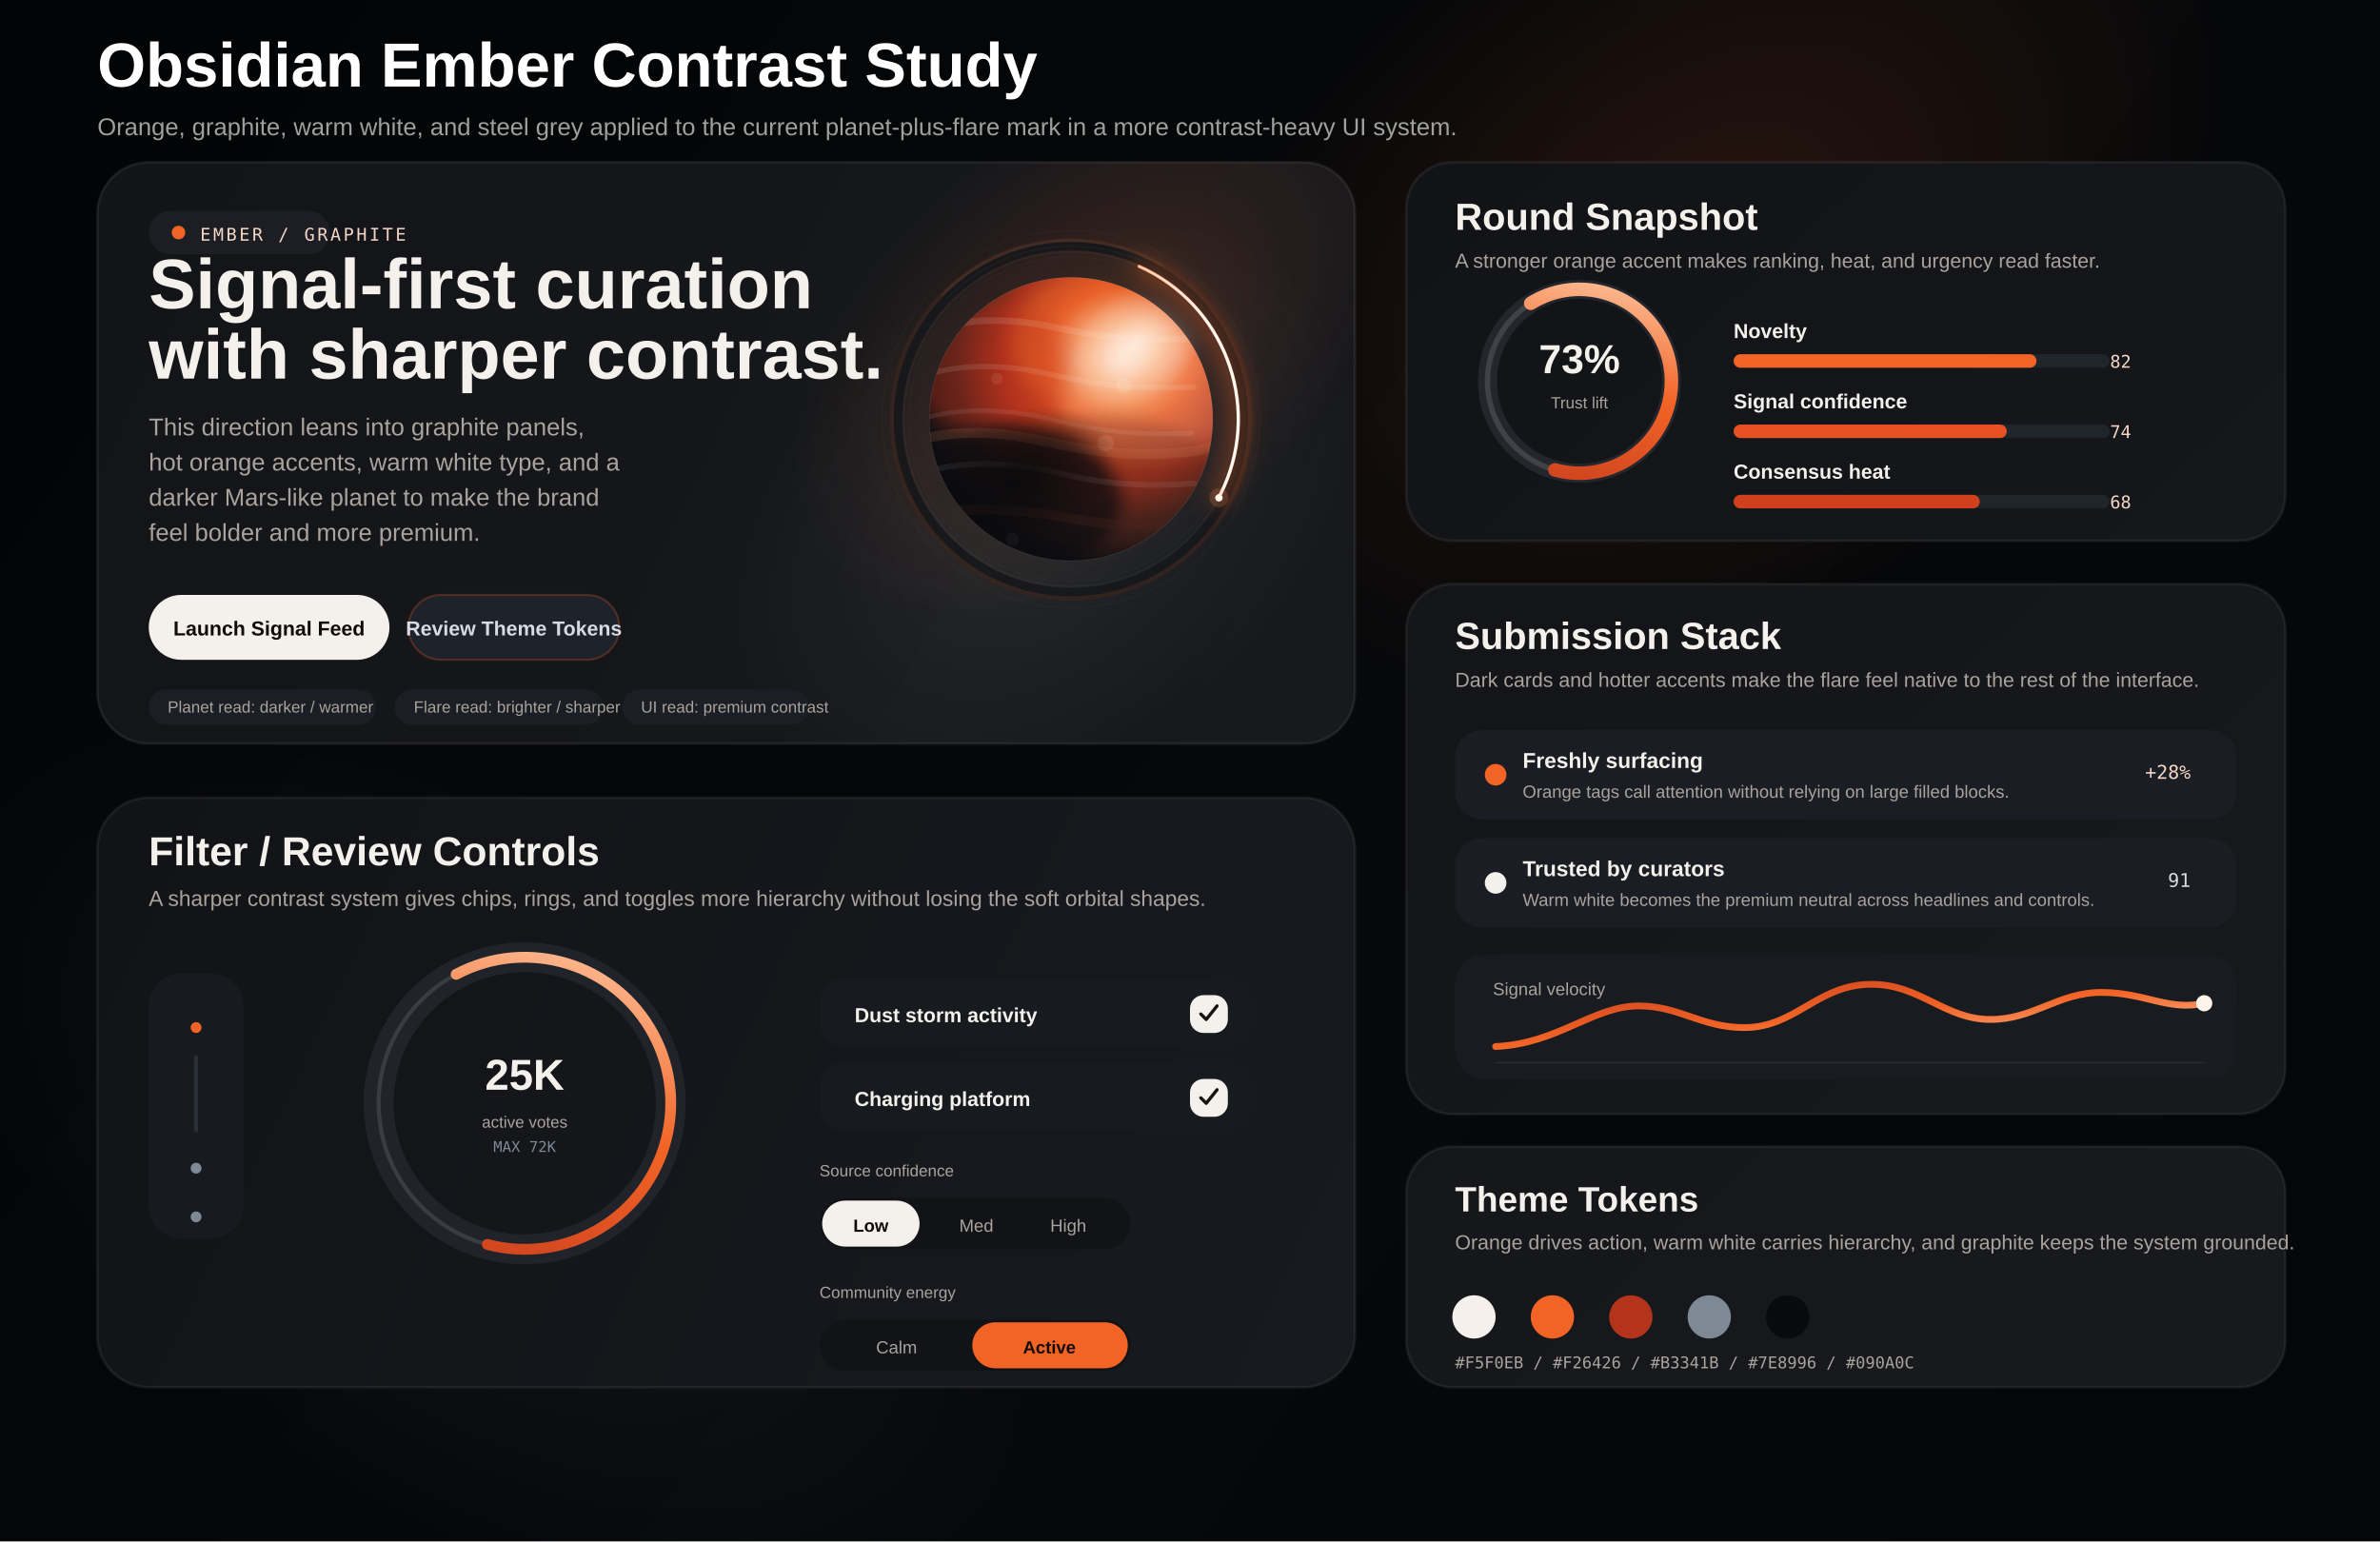
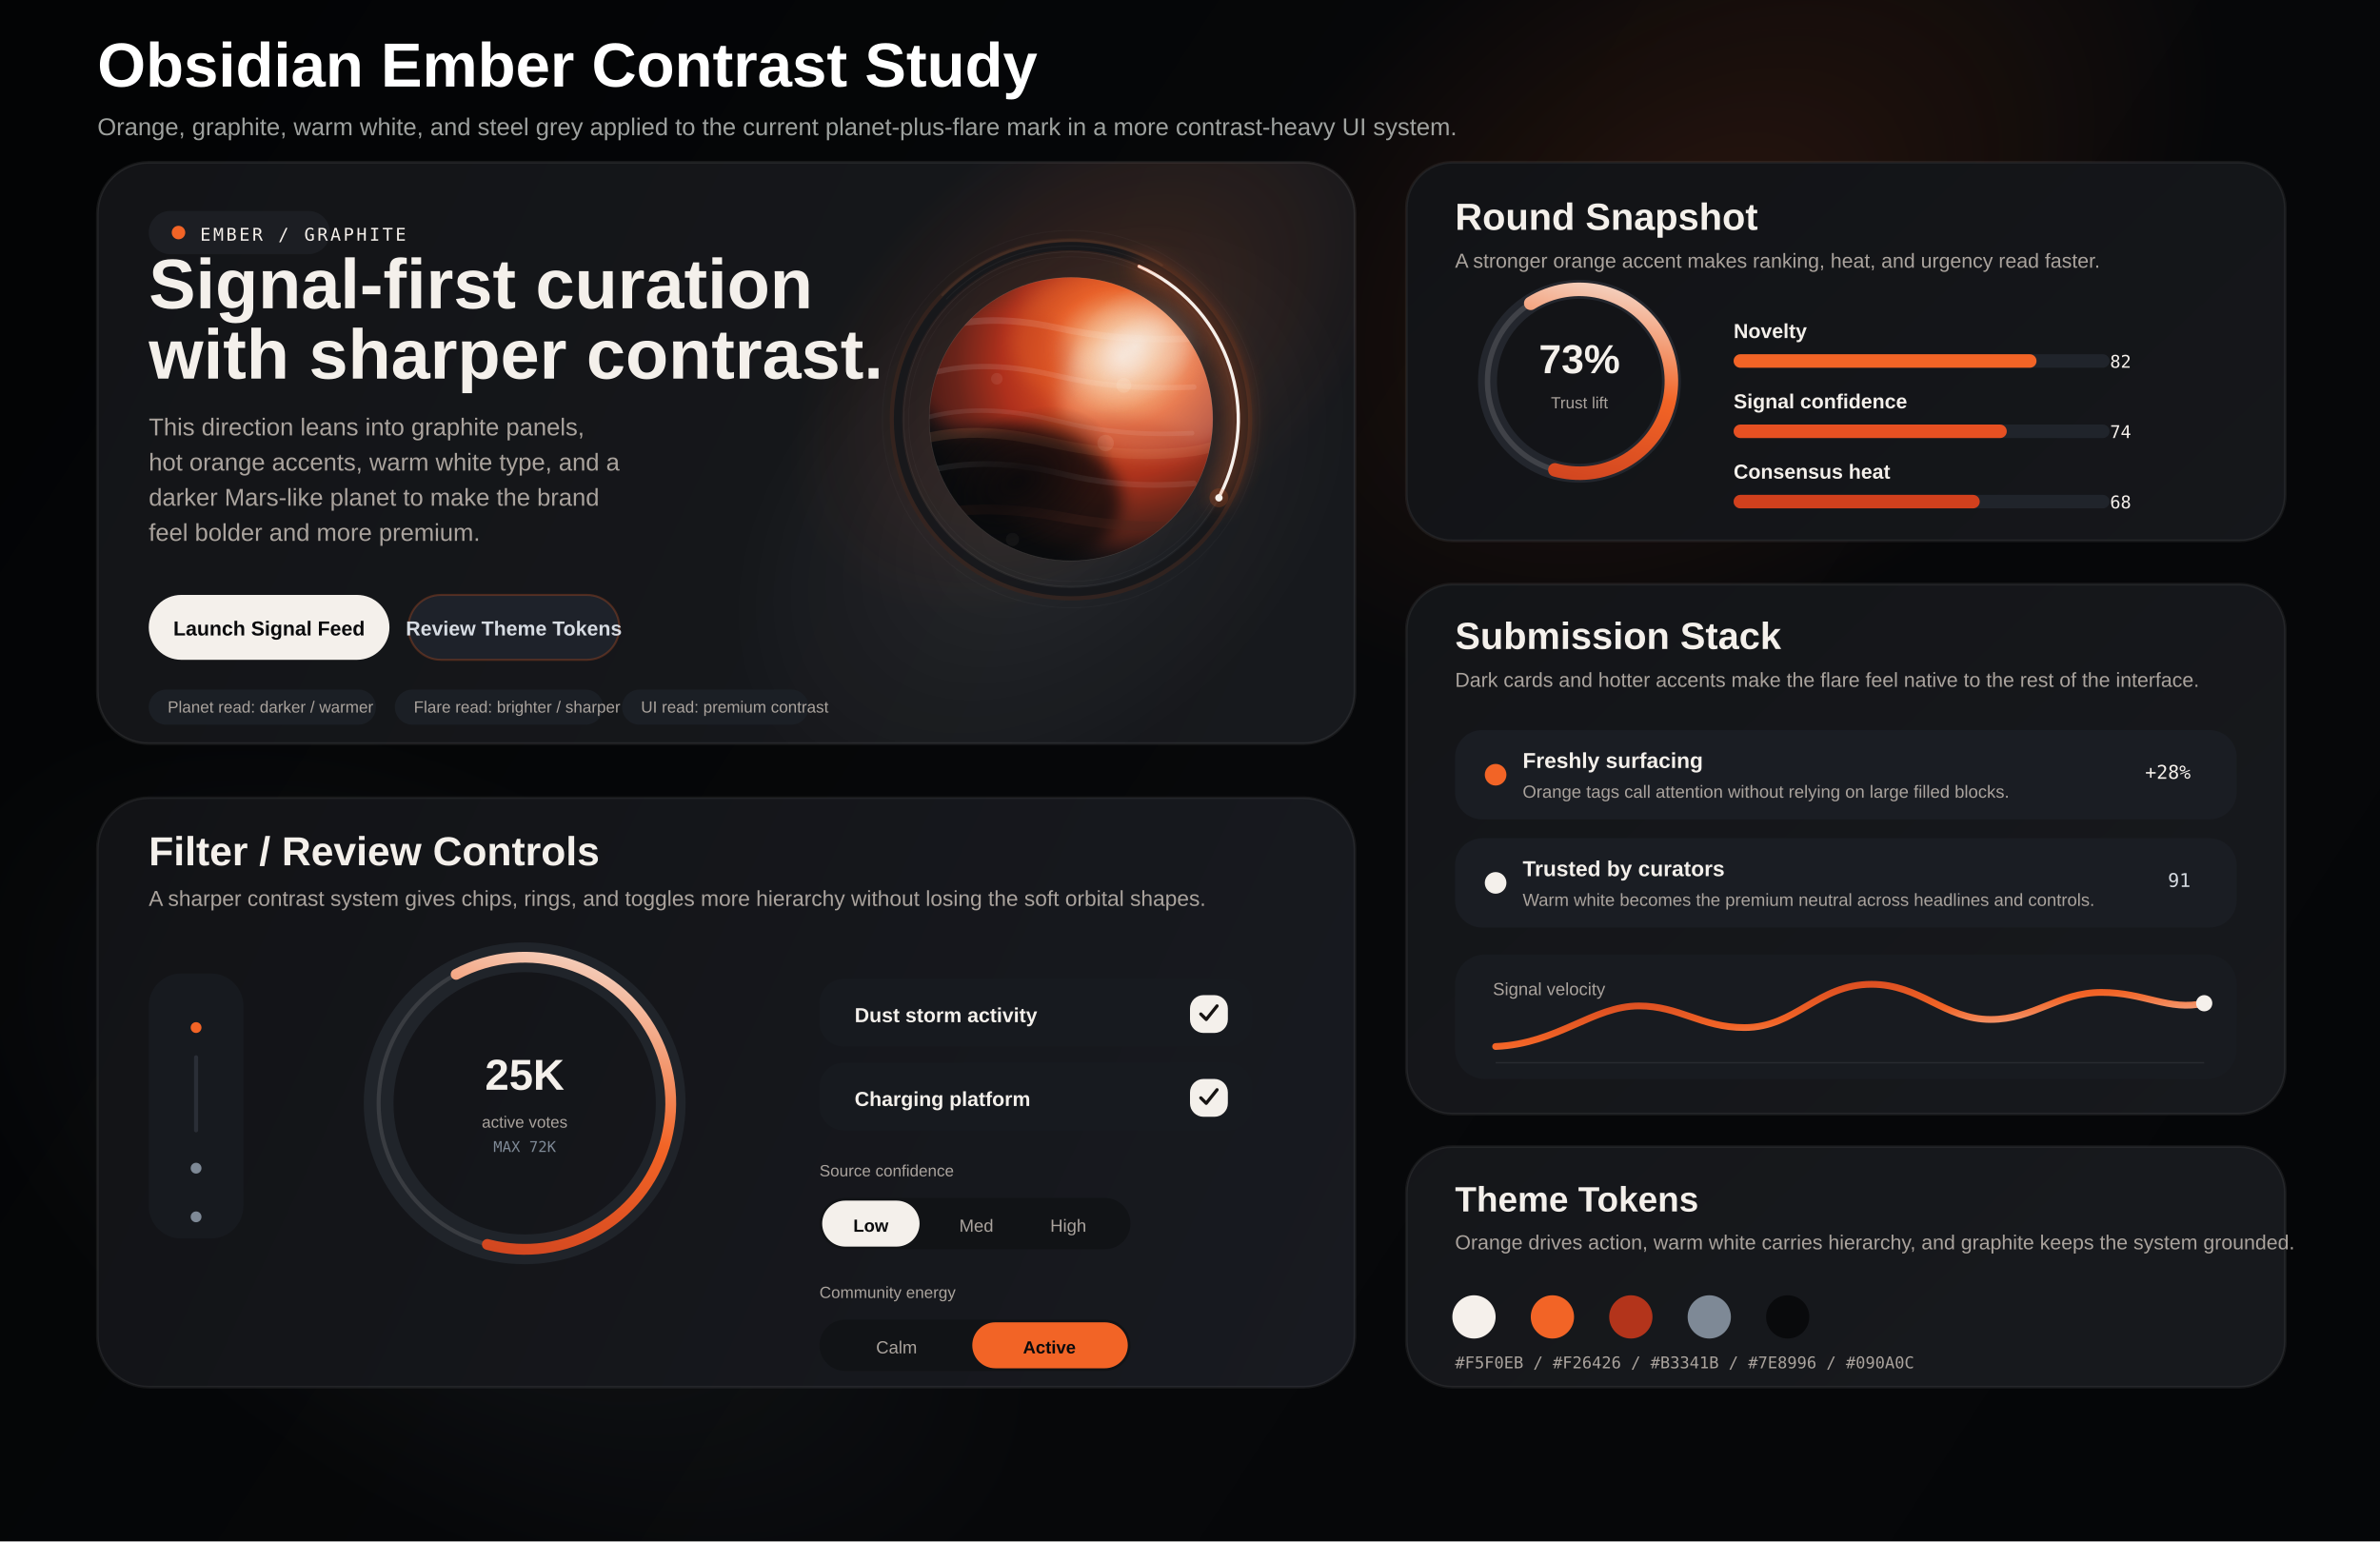
<svg xmlns="http://www.w3.org/2000/svg" width="1760" height="1140" viewBox="0 0 1760 1140" fill="none">
  <defs>
    <linearGradient id="obsidian-ember-board-bg" x1="80" y1="60" x2="1680" y2="1100" gradientUnits="userSpaceOnUse">
      <stop stop-color="#030405" />
      <stop offset="0.55" stop-color="#07080A" />
      <stop offset="1" stop-color="#050608" />
    </linearGradient>
    <radialGradient id="obsidian-ember-board-bg-orange" cx="0" cy="0" r="1" gradientUnits="userSpaceOnUse" gradientTransform="translate(1260 180) rotate(146) scale(420 280)">
      <stop stop-color="#F26426" stop-opacity="0.14" />
      <stop offset="1" stop-color="#F26426" stop-opacity="0" />
    </radialGradient>
    <radialGradient id="obsidian-ember-board-bg-grey" cx="0" cy="0" r="1" gradientUnits="userSpaceOnUse" gradientTransform="translate(360 860) rotate(34) scale(460 260)">
      <stop stop-color="#747D87" stop-opacity="0.12" />
      <stop offset="1" stop-color="#747D87" stop-opacity="0" />
    </radialGradient>
    <linearGradient id="obsidian-ember-board-hero-bg" x1="72" y1="120" x2="980" y2="550" gradientUnits="userSpaceOnUse">
      <stop stop-color="#131417" />
      <stop offset="1" stop-color="#17191D" />
    </linearGradient>
    <linearGradient id="obsidian-ember-board-card-bg" x1="1040" y1="120" x2="1688" y2="820" gradientUnits="userSpaceOnUse">
      <stop stop-color="#121316" />
      <stop offset="1" stop-color="#17191D" />
    </linearGradient>
    <linearGradient id="obsidian-ember-board-bottom-bg" x1="72" y1="598" x2="992" y2="1028" gradientUnits="userSpaceOnUse">
      <stop stop-color="#121316" />
      <stop offset="1" stop-color="#181A20" />
    </linearGradient>
    <linearGradient id="obsidian-ember-board-accent-line" x1="0" y1="0" x2="1" y2="1">
      <stop stop-color="#C73C1E" />
      <stop offset="0.5" stop-color="#F26426" />
-       <stop offset="1" stop-color="#FFD0AD" />
+       <stop offset="1" stop-color="#F5F0EB" />
    </linearGradient>
    <radialGradient id="obsidian-ember-board-hero-glow" cx="0" cy="0" r="1" gradientUnits="userSpaceOnUse" gradientTransform="translate(810 252) rotate(142) scale(260 160)">
      <stop stop-color="#F26426" stop-opacity="0.18" />
      <stop offset="1" stop-color="#F26426" stop-opacity="0" />
    </radialGradient>
    <radialGradient id="obsidian-ember-board-hero-shadow" cx="0" cy="0" r="1" gradientUnits="userSpaceOnUse" gradientTransform="translate(770 380) rotate(140) scale(260 180)">
      <stop stop-color="#FFFFFF" stop-opacity="0.07" />
      <stop offset="1" stop-color="#FFFFFF" stop-opacity="0" />
    </radialGradient>
    <radialGradient id="obsidian-ember-board-planet-base" cx="0" cy="0" r="1" gradientUnits="userSpaceOnUse" gradientTransform="translate(636 360) rotate(130) scale(514 494)">
      <stop stop-color="#FFF0E1" />
      <stop offset="0.15" stop-color="#F7A15E" />
      <stop offset="0.34" stop-color="#E45A27" />
      <stop offset="0.58" stop-color="#A9321D" />
      <stop offset="0.8" stop-color="#43201A" />
      <stop offset="1" stop-color="#0F0F12" />
    </radialGradient>
    <radialGradient id="obsidian-ember-board-planet-shadow" cx="0" cy="0" r="1" gradientUnits="userSpaceOnUse" gradientTransform="translate(382 664) rotate(-28) scale(248 162)">
      <stop stop-color="#09090B" stop-opacity="0.88" />
      <stop offset="1" stop-color="#09090B" stop-opacity="0" />
    </radialGradient>
    <radialGradient id="obsidian-ember-board-planet-highlight" cx="0" cy="0" r="1" gradientUnits="userSpaceOnUse" gradientTransform="translate(668 336) rotate(138) scale(198 132)">
-       <stop stop-color="#FFF7F0" stop-opacity="0.72" />
-       <stop offset="0.5" stop-color="#FFF7F0" stop-opacity="0.24" />
-       <stop offset="1" stop-color="#FFF7F0" stop-opacity="0" />
+       <stop stop-color="#F5F0EB" stop-opacity="0.72" />
+       <stop offset="0.5" stop-color="#F5F0EB" stop-opacity="0.24" />
+       <stop offset="1" stop-color="#F5F0EB" stop-opacity="0" />
    </radialGradient>
    <radialGradient id="obsidian-ember-board-planet-atmosphere" cx="0" cy="0" r="1" gradientUnits="userSpaceOnUse" gradientTransform="translate(740 292) rotate(150) scale(228 92)">
      <stop stop-color="#FFC592" stop-opacity="0.22" />
      <stop offset="1" stop-color="#FFC592" stop-opacity="0" />
    </radialGradient>
    <linearGradient id="obsidian-ember-board-flare-gradient" x1="674" y1="146" x2="906" y2="704" gradientUnits="userSpaceOnUse">
      <stop stop-color="#B3341B" />
-       <stop offset="0.22" stop-color="#E24D21" />
-       <stop offset="0.54" stop-color="#F36A29" />
-       <stop offset="0.82" stop-color="#FDBE9B" />
-       <stop offset="1" stop-color="#FFF5EA" />
+       <stop offset="0.22" stop-color="#F26426" />
+       <stop offset="0.54" stop-color="#F26426" />
+       <stop offset="0.82" stop-color="#F5F0EB" />
+       <stop offset="1" stop-color="#F5F0EB" />
    </linearGradient>
    <linearGradient id="obsidian-ember-board-flare-core" x1="684" y1="160" x2="892" y2="690" gradientUnits="userSpaceOnUse">
-       <stop stop-color="#FF8E59" />
-       <stop offset="0.48" stop-color="#FFE6D5" />
-       <stop offset="1" stop-color="#FFF9F2" />
+       <stop stop-color="#F26426" />
+       <stop offset="0.48" stop-color="#F5F0EB" />
+       <stop offset="1" stop-color="#F5F0EB" />
    </linearGradient>
    <filter id="obsidian-ember-board-soft-blur-20" x="0" y="0" width="1024" height="1024" filterUnits="userSpaceOnUse" color-interpolation-filters="sRGB">
      <feGaussianBlur stdDeviation="20" />
    </filter>
    <filter id="obsidian-ember-board-soft-blur-28" x="0" y="0" width="1024" height="1024" filterUnits="userSpaceOnUse" color-interpolation-filters="sRGB">
      <feGaussianBlur stdDeviation="28" />
    </filter>
    <clipPath id="obsidian-ember-board-planet-clip">
      <circle cx="512" cy="512" r="344" />
    </clipPath>
  </defs>
  <rect width="1760" height="1140" fill="url(#obsidian-ember-board-bg)" />
  <rect width="1760" height="1140" fill="url(#obsidian-ember-board-bg-orange)" />
  <rect width="1760" height="1140" fill="url(#obsidian-ember-board-bg-grey)" />
  <text x="72" y="64" fill="#FFFFFF" font-size="46" font-weight="700" font-family="'Sora', 'Avenir Next', 'Helvetica Neue', Arial, sans-serif">Obsidian Ember Contrast Study</text>
  <text x="72" y="100" fill="#D8DDD9" fill-opacity="0.72" font-size="18" font-family="'Sora', 'Avenir Next', 'Helvetica Neue', Arial, sans-serif">Orange, graphite, warm white, and steel grey applied to the current planet-plus-flare mark in a more contrast-heavy UI system.</text>
  <g>
    <rect x="72" y="120" width="930" height="430" rx="38" fill="url(#obsidian-ember-board-hero-bg)" />
    <rect x="72" y="120" width="930" height="430" rx="38" fill="url(#obsidian-ember-board-hero-glow)" />
    <rect x="72" y="120" width="930" height="430" rx="38" fill="url(#obsidian-ember-board-hero-shadow)" />
    <rect x="72" y="120" width="930" height="430" rx="38" stroke="#FFFFFF12" stroke-width="2" />
    <rect x="110" y="156" width="134" height="32" rx="16" fill="#1C1E23" />
    <circle cx="132" cy="172" r="5" fill="#F26426" />
-     <text x="148" y="178" fill="#F4D7C7" font-size="13" letter-spacing="1.8" font-family="'IBM Plex Mono', 'SFMono-Regular', Menlo, monospace">EMBER / GRAPHITE</text>
+     <text x="148" y="178" fill="#F5F0EB" font-size="13" letter-spacing="1.8" font-family="'IBM Plex Mono', 'SFMono-Regular', Menlo, monospace">EMBER / GRAPHITE</text>
    <text x="110" y="228" fill="#F4F0EB" font-size="52" font-weight="700" font-family="'Sora', 'Avenir Next', 'Helvetica Neue', Arial, sans-serif">Signal-first curation</text>
    <text x="110" y="280" fill="#F4F0EB" font-size="52" font-weight="700" font-family="'Sora', 'Avenir Next', 'Helvetica Neue', Arial, sans-serif">with sharper contrast.</text>
    <text x="110" y="322" fill="#AAA39D" font-size="18" font-family="'Sora', 'Avenir Next', 'Helvetica Neue', Arial, sans-serif">This direction leans into graphite panels,</text>
    <text x="110" y="348" fill="#AAA39D" font-size="18" font-family="'Sora', 'Avenir Next', 'Helvetica Neue', Arial, sans-serif">hot orange accents, warm white type, and a</text>
    <text x="110" y="374" fill="#AAA39D" font-size="18" font-family="'Sora', 'Avenir Next', 'Helvetica Neue', Arial, sans-serif">darker Mars-like planet to make the brand</text>
    <text x="110" y="400" fill="#AAA39D" font-size="18" font-family="'Sora', 'Avenir Next', 'Helvetica Neue', Arial, sans-serif">feel bolder and more premium.</text>
    <rect x="110" y="440" width="178" height="48" rx="24" fill="#F4F0EB" />
-     <text x="199" y="470" text-anchor="middle" fill="#120A06" font-size="15" font-weight="700" font-family="'Sora', 'Avenir Next', 'Helvetica Neue', Arial, sans-serif">Launch Signal Feed</text>
+     <text x="199" y="470" text-anchor="middle" fill="#090A0C" font-size="15" font-weight="700" font-family="'Sora', 'Avenir Next', 'Helvetica Neue', Arial, sans-serif">Launch Signal Feed</text>
    <rect x="302" y="440" width="156" height="48" rx="24" fill="#1E222A" stroke="#F2642642" stroke-width="1.5" />
    <text x="380" y="470" text-anchor="middle" fill="#D7DCE3" font-size="15" font-weight="600" font-family="'Sora', 'Avenir Next', 'Helvetica Neue', Arial, sans-serif">Review Theme Tokens</text>
    <rect x="110" y="510" width="168" height="26" rx="13" fill="#1B1F25" />
    <rect x="292" y="510" width="154" height="26" rx="13" fill="#1B1F25" />
    <rect x="460" y="510" width="138" height="26" rx="13" fill="#1B1F25" />
    <text x="124" y="527" fill="#AAA39D" font-size="12" font-family="'Sora', 'Avenir Next', 'Helvetica Neue', Arial, sans-serif">Planet read: darker / warmer</text>
    <text x="306" y="527" fill="#AAA39D" font-size="12" font-family="'Sora', 'Avenir Next', 'Helvetica Neue', Arial, sans-serif">Flare read: brighter / sharper</text>
    <text x="474" y="527" fill="#AAA39D" font-size="12" font-family="'Sora', 'Avenir Next', 'Helvetica Neue', Arial, sans-serif">UI read: premium contrast</text>
    <g transform="translate(636 154) scale(0.3046875)">
      <circle cx="512" cy="512" r="458" stroke="#FFFFFF" stroke-opacity="0.03" stroke-width="2" />
      <circle cx="512" cy="512" r="434" stroke="#3A241E" stroke-opacity="0.72" stroke-width="12" />
      <circle cx="512" cy="512" r="420" stroke="#17181C" stroke-opacity="0.96" stroke-width="20" />
      <circle cx="512" cy="512" r="406" stroke="#FFFFFF" stroke-opacity="0.055" stroke-width="2" />
      <circle cx="512" cy="512" r="394" stroke="#FFFFFF" stroke-opacity="0.038" stroke-width="1.4" />
      <circle cx="512" cy="512" r="434" stroke="#F6A268" stroke-opacity="0.08" stroke-width="6" stroke-linecap="round" stroke-dasharray="580 2147" transform="rotate(-136 512 512)" />
      <circle cx="512" cy="512" r="420" stroke="#FFFFFF" stroke-opacity="0.04" stroke-width="2.2" stroke-linecap="round" stroke-dasharray="520 2119" transform="rotate(-136 512 512)" />
      <g filter="url(#obsidian-ember-board-soft-blur-28)">
        <circle cx="512" cy="512" r="406" stroke="#F26426" stroke-opacity="0.58" stroke-width="28" stroke-linecap="round" stroke-dasharray="666 1885" transform="rotate(-66 512 512)" />
      </g>
      <circle cx="512" cy="512" r="406" stroke="#631D11" stroke-opacity="0.42" stroke-width="10" stroke-linecap="round" stroke-dasharray="666 1885" transform="rotate(-66 512 512)" />
      <circle cx="512" cy="512" r="406" stroke="url(#obsidian-ember-board-flare-gradient)" stroke-width="8" stroke-linecap="round" stroke-dasharray="666 1885" transform="rotate(-66 512 512)" />
      <circle cx="512" cy="512" r="406" stroke="url(#obsidian-ember-board-flare-core)" stroke-width="2.4" stroke-linecap="round" stroke-dasharray="666 1885" transform="rotate(-66 512 512)" />
-       <circle cx="871" cy="703" r="23" fill="#FF9355" fill-opacity="0.18" />
-       <circle cx="871" cy="703" r="9" fill="#FFF4EA" />
+       <circle cx="871" cy="703" r="23" fill="#F26426" fill-opacity="0.18" />
+       <circle cx="871" cy="703" r="9" fill="#F5F0EB" />
      <circle cx="512" cy="512" r="344" fill="url(#obsidian-ember-board-planet-base)" />
      <g clip-path="url(#obsidian-ember-board-planet-clip)">
        <g filter="url(#obsidian-ember-board-soft-blur-20)">
          <ellipse cx="322" cy="390" rx="204" ry="156" fill="#B92C1B" fill-opacity="0.34" />
          <ellipse cx="610" cy="322" rx="244" ry="170" fill="#F16C28" fill-opacity="0.28" />
-           <ellipse cx="716" cy="446" rx="236" ry="156" fill="#FFD0AD" fill-opacity="0.22" />
-           <ellipse cx="608" cy="664" rx="270" ry="154" fill="#4D261D" fill-opacity="0.28" />
-           <ellipse cx="340" cy="710" rx="294" ry="182" fill="#0C0C0F" fill-opacity="0.74" />
+           <ellipse cx="716" cy="446" rx="236" ry="156" fill="#F5F0EB" fill-opacity="0.22" />
+           <ellipse cx="608" cy="664" rx="270" ry="154" fill="#B3341B" fill-opacity="0.28" />
+           <ellipse cx="340" cy="710" rx="294" ry="182" fill="#090A0C" fill-opacity="0.74" />
        </g>
        <path d="M132 312C242 264 356 264 476 290C578 312 678 322 814 316" stroke="#FFFFFF" stroke-opacity="0.11" stroke-width="16" stroke-linecap="round" />
        <path d="M120 418C236 372 354 378 474 406C578 430 676 440 810 434" stroke="#FFFFFF" stroke-opacity="0.1" stroke-width="13" stroke-linecap="round" />
        <path d="M118 522C236 478 356 486 478 516C582 542 676 552 806 546" stroke="#FFFFFF" stroke-opacity="0.08" stroke-width="11" stroke-linecap="round" />
        <path d="M132 648C236 612 356 614 478 642C584 668 680 678 810 668" stroke="#FFFFFF" stroke-opacity="0.075" stroke-width="14" stroke-linecap="round" />
        <path d="M110 760C224 724 350 724 482 748C590 768 684 778 816 770" stroke="#4C261C" stroke-opacity="0.3" stroke-width="24" stroke-linecap="round" />
        <path d="M94 578C206 536 320 538 438 564C540 586 638 604 768 594C828 590 874 578 910 554" stroke="#E59C67" stroke-opacity="0.14" stroke-width="24" stroke-linecap="round" />
        <circle cx="640" cy="430" r="18" fill="#FFF2E2" fill-opacity="0.14" />
        <circle cx="332" cy="414" r="14" fill="#FFF2E2" fill-opacity="0.08" />
        <circle cx="596" cy="570" r="20" fill="#FFF2E2" fill-opacity="0.1" />
        <circle cx="370" cy="804" r="16" fill="#FFF2E2" fill-opacity="0.05" />
      </g>
      <circle cx="512" cy="512" r="344" fill="url(#obsidian-ember-board-planet-shadow)" />
      <g filter="url(#obsidian-ember-board-soft-blur-28)">
-         <ellipse cx="644" cy="340" rx="154" ry="106" fill="#FFF7F0" fill-opacity="0.27" />
+         <ellipse cx="644" cy="340" rx="154" ry="106" fill="#F5F0EB" fill-opacity="0.27" />
      </g>
      <circle cx="512" cy="512" r="344" fill="url(#obsidian-ember-board-planet-atmosphere)" />
      <circle cx="512" cy="512" r="344" fill="url(#obsidian-ember-board-planet-highlight)" />
      <circle cx="512" cy="512" r="344" fill="none" stroke="#FFF3E7" stroke-opacity="0.14" stroke-width="1.4" />
    </g>
  </g>
  <g>
    <rect x="1040" y="120" width="650" height="280" rx="34" fill="url(#obsidian-ember-board-card-bg)" />
    <rect x="1040" y="120" width="650" height="280" rx="34" stroke="#FFFFFF10" stroke-width="2" />
    <text x="1076" y="170" fill="#F4F0EB" font-size="28" font-weight="700" font-family="'Sora', 'Avenir Next', 'Helvetica Neue', Arial, sans-serif">Round Snapshot</text>
    <text x="1076" y="198" fill="#AAA39D" font-size="15" font-family="'Sora', 'Avenir Next', 'Helvetica Neue', Arial, sans-serif">A stronger orange accent makes ranking, heat, and urgency read faster.</text>
    <circle cx="1168" cy="282" r="68" stroke="#23262D" stroke-width="14" />
    <circle cx="1168" cy="282" r="68" stroke="#F4F0EB" stroke-opacity="0.14" stroke-width="4" />
    <circle cx="1168" cy="282" r="68" stroke="url(#obsidian-ember-board-accent-line)" stroke-width="10" stroke-linecap="round" stroke-dasharray="270 190" transform="rotate(-122 1168 282)" />
    <text x="1168" y="276" text-anchor="middle" fill="#F4F0EB" font-size="30" font-weight="700" font-family="'Sora', 'Avenir Next', 'Helvetica Neue', Arial, sans-serif">73%</text>
    <text x="1168" y="302" text-anchor="middle" fill="#AAA39D" font-size="12" font-family="'Sora', 'Avenir Next', 'Helvetica Neue', Arial, sans-serif">Trust lift</text>
    <text x="1282" y="250" fill="#F4F0EB" font-size="15" font-weight="600" font-family="'Sora', 'Avenir Next', 'Helvetica Neue', Arial, sans-serif">Novelty</text>
    <rect x="1282" y="262" width="278" height="10" rx="5" fill="#20242B" />
    <rect x="1282" y="262" width="224" height="10" rx="5" fill="#F26426" />
-     <text x="1576" y="272" text-anchor="end" fill="#F4D7C7" font-size="13" font-family="'IBM Plex Mono', 'SFMono-Regular', Menlo, monospace">82</text>
+     <text x="1576" y="272" text-anchor="end" fill="#F5F0EB" font-size="13" font-family="'IBM Plex Mono', 'SFMono-Regular', Menlo, monospace">82</text>
    <text x="1282" y="302" fill="#F4F0EB" font-size="15" font-weight="600" font-family="'Sora', 'Avenir Next', 'Helvetica Neue', Arial, sans-serif">Signal confidence</text>
    <rect x="1282" y="314" width="278" height="10" rx="5" fill="#20242B" />
    <rect x="1282" y="314" width="202" height="10" rx="5" fill="#E65022" />
-     <text x="1576" y="324" text-anchor="end" fill="#F4D7C7" font-size="13" font-family="'IBM Plex Mono', 'SFMono-Regular', Menlo, monospace">74</text>
+     <text x="1576" y="324" text-anchor="end" fill="#F5F0EB" font-size="13" font-family="'IBM Plex Mono', 'SFMono-Regular', Menlo, monospace">74</text>
    <text x="1282" y="354" fill="#F4F0EB" font-size="15" font-weight="600" font-family="'Sora', 'Avenir Next', 'Helvetica Neue', Arial, sans-serif">Consensus heat</text>
    <rect x="1282" y="366" width="278" height="10" rx="5" fill="#20242B" />
    <rect x="1282" y="366" width="182" height="10" rx="5" fill="#D1401D" />
-     <text x="1576" y="376" text-anchor="end" fill="#F4D7C7" font-size="13" font-family="'IBM Plex Mono', 'SFMono-Regular', Menlo, monospace">68</text>
+     <text x="1576" y="376" text-anchor="end" fill="#F5F0EB" font-size="13" font-family="'IBM Plex Mono', 'SFMono-Regular', Menlo, monospace">68</text>
  </g>
  <g>
    <rect x="1040" y="432" width="650" height="392" rx="34" fill="url(#obsidian-ember-board-card-bg)" />
    <rect x="1040" y="432" width="650" height="392" rx="34" stroke="#FFFFFF10" stroke-width="2" />
    <text x="1076" y="480" fill="#F4F0EB" font-size="28" font-weight="700" font-family="'Sora', 'Avenir Next', 'Helvetica Neue', Arial, sans-serif">Submission Stack</text>
    <text x="1076" y="508" fill="#AAA39D" font-size="15" font-family="'Sora', 'Avenir Next', 'Helvetica Neue', Arial, sans-serif">Dark cards and hotter accents make the flare feel native to the rest of the interface.</text>
    <rect x="1076" y="540" width="578" height="66" rx="20" fill="#1A1D23" />
    <circle cx="1106" cy="573" r="8" fill="#F26426" />
    <text x="1126" y="568" fill="#F4F0EB" font-size="16" font-weight="600" font-family="'Sora', 'Avenir Next', 'Helvetica Neue', Arial, sans-serif">Freshly surfacing</text>
    <text x="1126" y="590" fill="#AAA39D" font-size="13" font-family="'Sora', 'Avenir Next', 'Helvetica Neue', Arial, sans-serif">Orange tags call attention without relying on large filled blocks.</text>
-     <text x="1620" y="576" text-anchor="end" fill="#F4D7C7" font-size="14" font-family="'IBM Plex Mono', 'SFMono-Regular', Menlo, monospace">+28%</text>
+     <text x="1620" y="576" text-anchor="end" fill="#F5F0EB" font-size="14" font-family="'IBM Plex Mono', 'SFMono-Regular', Menlo, monospace">+28%</text>
    <rect x="1076" y="620" width="578" height="66" rx="20" fill="#1A1D23" />
    <circle cx="1106" cy="653" r="8" fill="#F4F0EB" />
    <text x="1126" y="648" fill="#F4F0EB" font-size="16" font-weight="600" font-family="'Sora', 'Avenir Next', 'Helvetica Neue', Arial, sans-serif">Trusted by curators</text>
    <text x="1126" y="670" fill="#AAA39D" font-size="13" font-family="'Sora', 'Avenir Next', 'Helvetica Neue', Arial, sans-serif">Warm white becomes the premium neutral across headlines and controls.</text>
    <text x="1620" y="656" text-anchor="end" fill="#D7DCE3" font-size="14" font-family="'IBM Plex Mono', 'SFMono-Regular', Menlo, monospace">91</text>
    <rect x="1076" y="706" width="578" height="92" rx="22" fill="#181B20" />
    <text x="1104" y="736" fill="#AAA39D" font-size="13" font-family="'Sora', 'Avenir Next', 'Helvetica Neue', Arial, sans-serif">Signal velocity</text>
    <path d="M1106 774C1152 772 1178 744 1212 744C1242 744 1258 760 1290 760C1328 760 1344 728 1384 728C1420 728 1438 754 1472 754C1504 754 1522 734 1554 734C1586 734 1604 748 1630 742" stroke="url(#obsidian-ember-board-accent-line)" stroke-width="5" stroke-linecap="round" />
-     <circle cx="1630" cy="742" r="6" fill="#FFF4EA" />
+     <circle cx="1630" cy="742" r="6" fill="#F5F0EB" />
    <path d="M1106 786H1630" stroke="#FFFFFF12" stroke-width="1" />
  </g>
  <g>
    <rect x="72" y="590" width="930" height="436" rx="38" fill="url(#obsidian-ember-board-bottom-bg)" />
    <rect x="72" y="590" width="930" height="436" rx="38" stroke="#FFFFFF10" stroke-width="2" />
    <text x="110" y="640" fill="#F4F0EB" font-size="30" font-weight="700" font-family="'Sora', 'Avenir Next', 'Helvetica Neue', Arial, sans-serif">Filter / Review Controls</text>
    <text x="110" y="670" fill="#AAA39D" font-size="16" font-family="'Sora', 'Avenir Next', 'Helvetica Neue', Arial, sans-serif">A sharper contrast system gives chips, rings, and toggles more hierarchy without losing the soft orbital shapes.</text>
    <rect x="110" y="720" width="70" height="196" rx="24" fill="#171A1F" />
    <circle cx="145" cy="760" r="4" fill="#F26426" />
    <path d="M145 782V836" stroke="#2A2E36" stroke-width="3" stroke-linecap="round" />
    <circle cx="145" cy="864" r="4" fill="#7E8996" />
    <circle cx="145" cy="900" r="4" fill="#7E8996" />
    <circle cx="388" cy="816" r="108" stroke="#20242A" stroke-width="22" />
    <circle cx="388" cy="816" r="108" stroke="#F4F0EB" stroke-opacity="0.12" stroke-width="3" />
    <circle cx="388" cy="816" r="108" stroke="url(#obsidian-ember-board-accent-line)" stroke-width="8" stroke-linecap="round" stroke-dasharray="420 260" transform="rotate(-118 388 816)" />
    <text x="388" y="806" text-anchor="middle" fill="#F4F0EB" font-size="32" font-weight="700" font-family="'Sora', 'Avenir Next', 'Helvetica Neue', Arial, sans-serif">25K</text>
    <text x="388" y="834" text-anchor="middle" fill="#AAA39D" font-size="12" font-family="'Sora', 'Avenir Next', 'Helvetica Neue', Arial, sans-serif">active votes</text>
    <text x="388" y="852" text-anchor="middle" fill="#7E8996" font-size="11" font-family="'IBM Plex Mono', 'SFMono-Regular', Menlo, monospace">MAX 72K</text>
    <rect x="606" y="724" width="320" height="50" rx="18" fill="#171A1F" />
    <text x="632" y="756" fill="#F4F0EB" font-size="15" font-weight="600" font-family="'Sora', 'Avenir Next', 'Helvetica Neue', Arial, sans-serif">Dust storm activity</text>
    <rect x="880" y="736" width="28" height="28" rx="10" fill="#F4F0EB" />
    <path d="M888 750L892 754L900 744" stroke="#161312" stroke-width="2.4" stroke-linecap="round" stroke-linejoin="round" />
    <rect x="606" y="786" width="320" height="50" rx="18" fill="#171A1F" />
    <text x="632" y="818" fill="#F4F0EB" font-size="15" font-weight="600" font-family="'Sora', 'Avenir Next', 'Helvetica Neue', Arial, sans-serif">Charging platform</text>
    <rect x="880" y="798" width="28" height="28" rx="10" fill="#F4F0EB" />
    <path d="M888 812L892 816L900 806" stroke="#161312" stroke-width="2.4" stroke-linecap="round" stroke-linejoin="round" />
    <text x="606" y="870" fill="#AAA39D" font-size="12" font-family="'Sora', 'Avenir Next', 'Helvetica Neue', Arial, sans-serif">Source confidence</text>
    <rect x="606" y="886" width="230" height="38" rx="19" fill="#111316" />
    <rect x="608" y="888" width="72" height="34" rx="17" fill="#F4F0EB" />
-     <text x="644" y="911" text-anchor="middle" fill="#120A06" font-size="13" font-weight="700" font-family="'Sora', 'Avenir Next', 'Helvetica Neue', Arial, sans-serif">Low</text>
+     <text x="644" y="911" text-anchor="middle" fill="#090A0C" font-size="13" font-weight="700" font-family="'Sora', 'Avenir Next', 'Helvetica Neue', Arial, sans-serif">Low</text>
    <text x="722" y="911" text-anchor="middle" fill="#AAA39D" font-size="13" font-family="'Sora', 'Avenir Next', 'Helvetica Neue', Arial, sans-serif">Med</text>
    <text x="790" y="911" text-anchor="middle" fill="#AAA39D" font-size="13" font-family="'Sora', 'Avenir Next', 'Helvetica Neue', Arial, sans-serif">High</text>
    <text x="606" y="960" fill="#AAA39D" font-size="12" font-family="'Sora', 'Avenir Next', 'Helvetica Neue', Arial, sans-serif">Community energy</text>
    <rect x="606" y="976" width="230" height="38" rx="19" fill="#111316" />
    <rect x="719" y="978" width="115" height="34" rx="17" fill="#F26426" />
    <text x="663" y="1001" text-anchor="middle" fill="#AAA39D" font-size="13" font-family="'Sora', 'Avenir Next', 'Helvetica Neue', Arial, sans-serif">Calm</text>
-     <text x="776" y="1001" text-anchor="middle" fill="#120A06" font-size="13" font-weight="700" font-family="'Sora', 'Avenir Next', 'Helvetica Neue', Arial, sans-serif">Active</text>
+     <text x="776" y="1001" text-anchor="middle" fill="#090A0C" font-size="13" font-weight="700" font-family="'Sora', 'Avenir Next', 'Helvetica Neue', Arial, sans-serif">Active</text>
  </g>
  <g>
    <rect x="1040" y="848" width="650" height="178" rx="34" fill="url(#obsidian-ember-board-card-bg)" />
    <rect x="1040" y="848" width="650" height="178" rx="34" stroke="#FFFFFF10" stroke-width="2" />
    <text x="1076" y="896" fill="#F4F0EB" font-size="26" font-weight="700" font-family="'Sora', 'Avenir Next', 'Helvetica Neue', Arial, sans-serif">Theme Tokens</text>
    <text x="1076" y="924" fill="#AAA39D" font-size="15" font-family="'Sora', 'Avenir Next', 'Helvetica Neue', Arial, sans-serif">Orange drives action, warm white carries hierarchy, and graphite keeps the system grounded.</text>
    <circle cx="1090" cy="974" r="16" fill="#F5F0EB" />
    <circle cx="1148" cy="974" r="16" fill="#F26426" />
    <circle cx="1206" cy="974" r="16" fill="#B3341B" />
    <circle cx="1264" cy="974" r="16" fill="#7E8996" />
    <circle cx="1322" cy="974" r="16" fill="#090A0C" />
    <text x="1076" y="1012" fill="#AAA39D" font-size="12" font-family="'IBM Plex Mono', 'SFMono-Regular', Menlo, monospace">#F5F0EB / #F26426 / #B3341B / #7E8996 / #090A0C</text>
  </g>
</svg>
